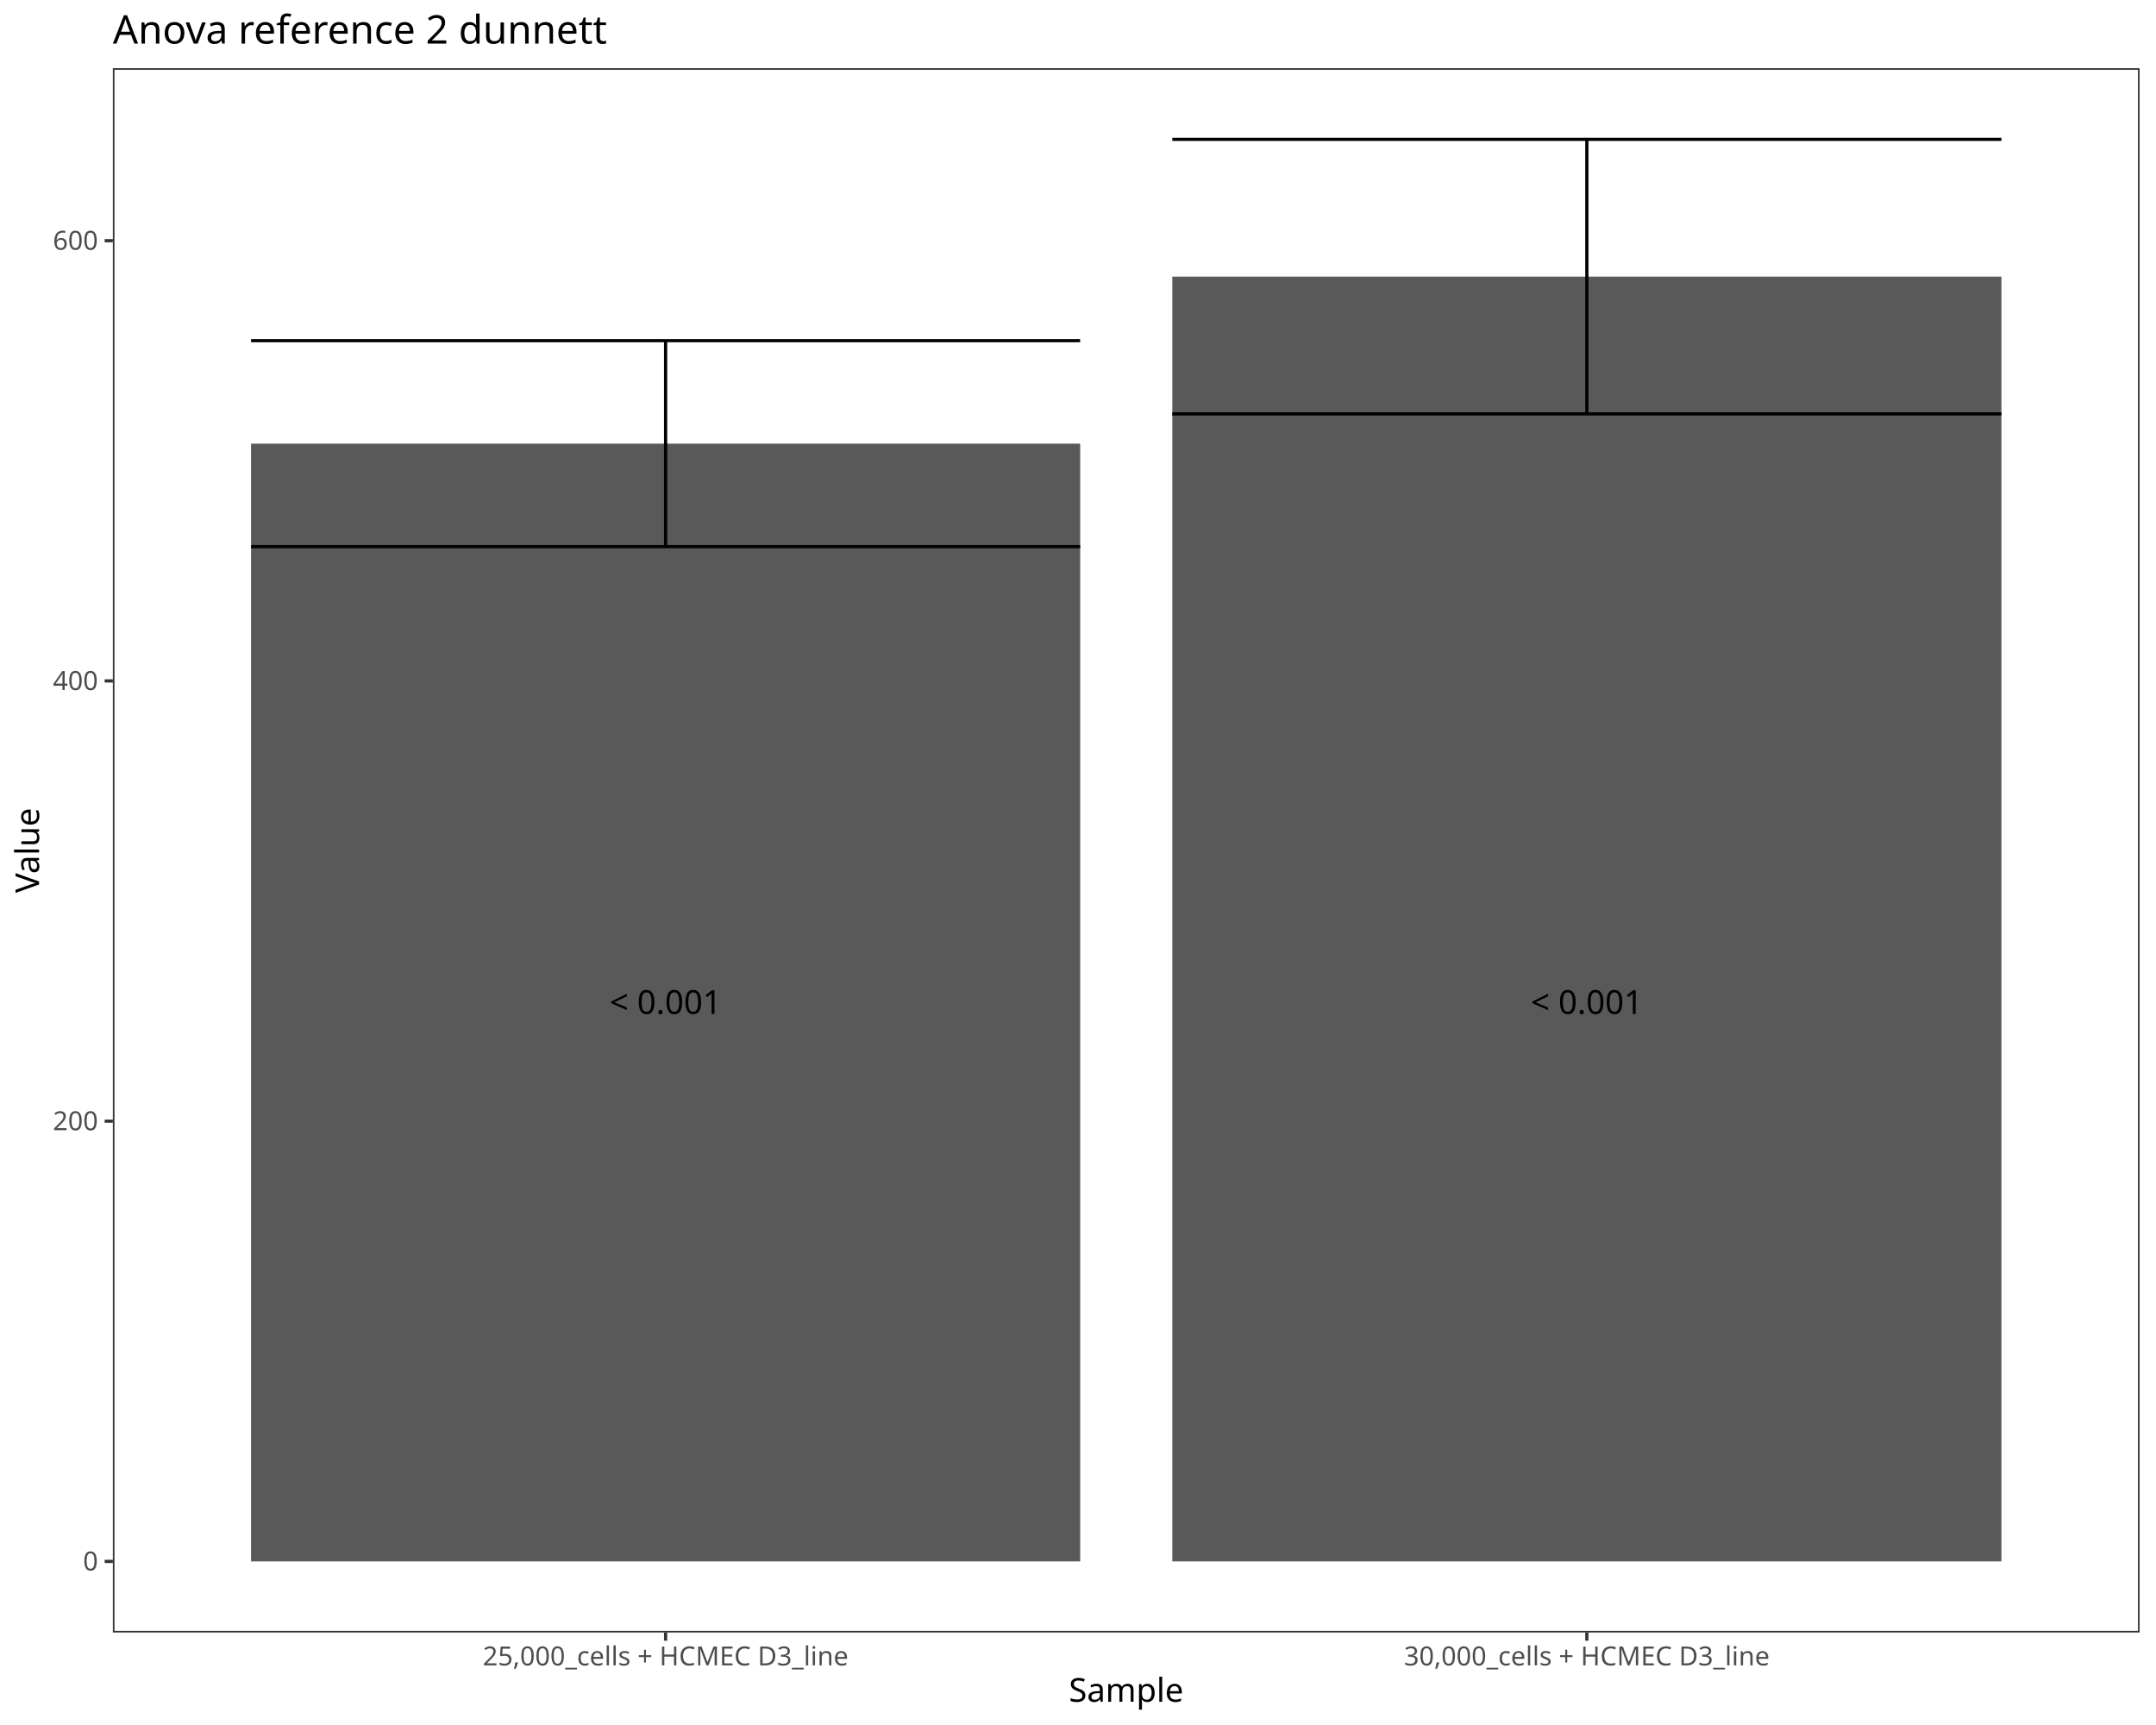
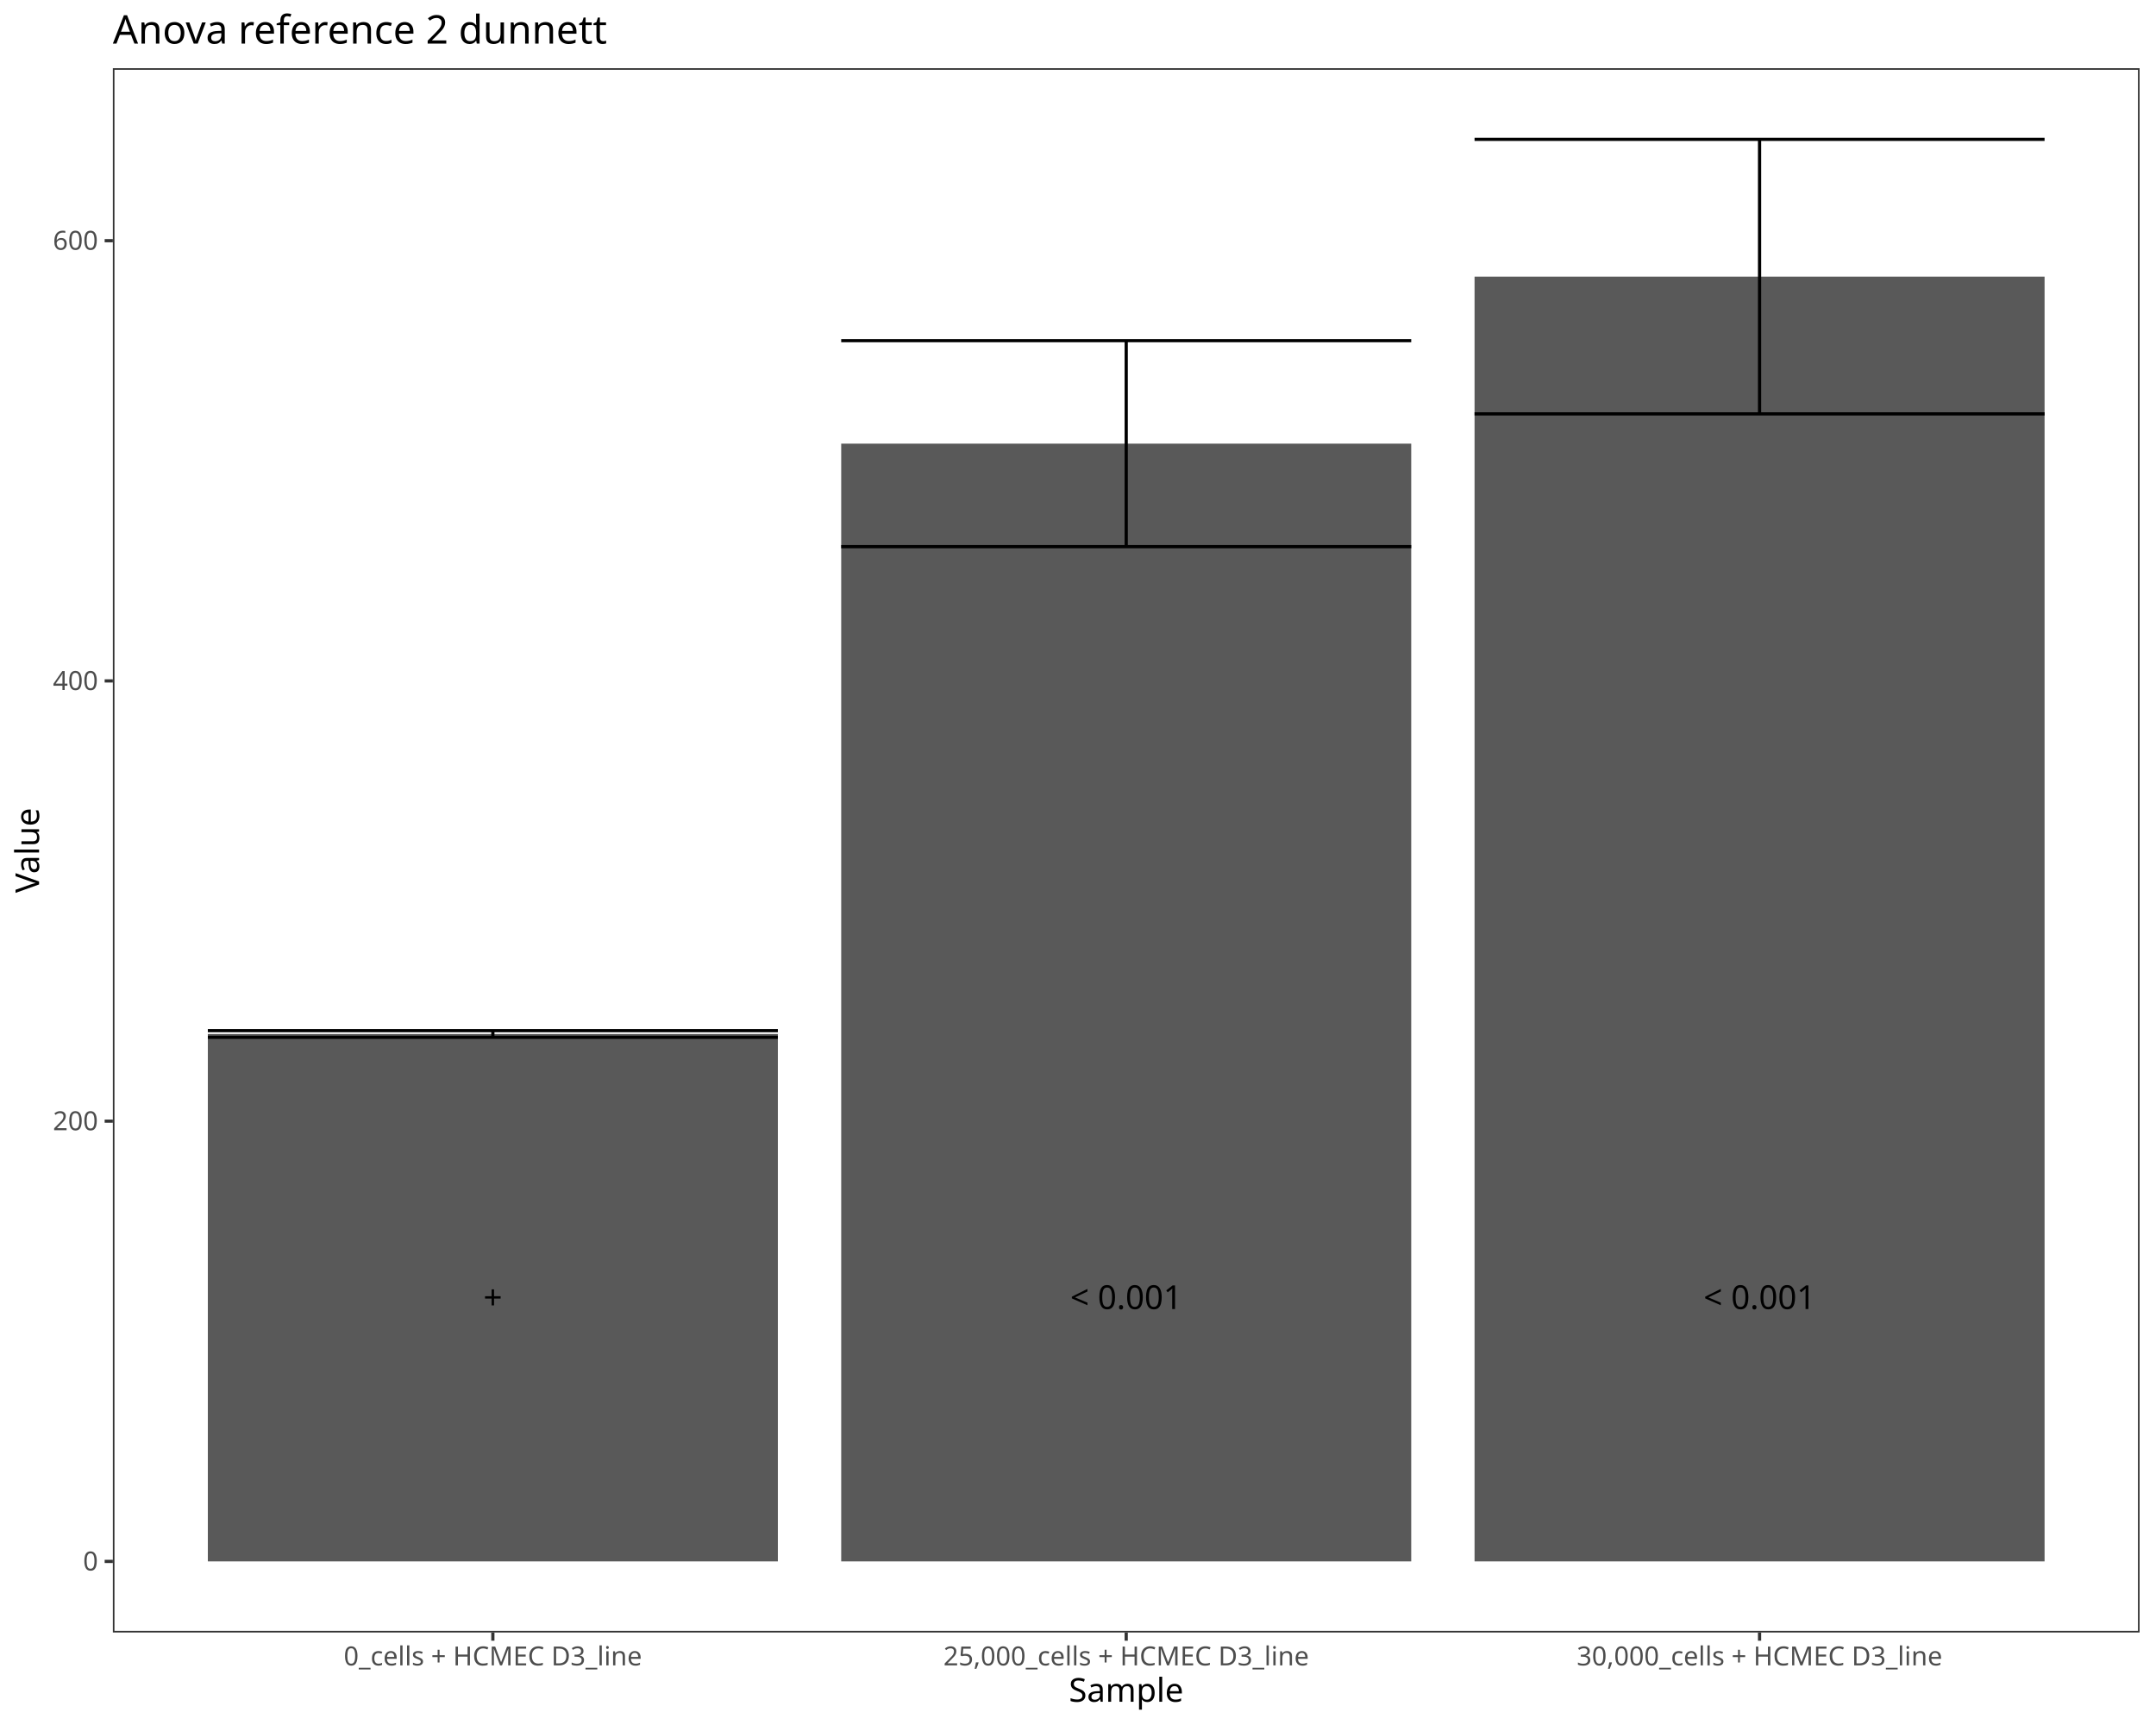
<svg xmlns="http://www.w3.org/2000/svg" class="svglite" data-engine-version="2.0" width="720.00pt" height="576.00pt" viewBox="0 0 720.00 576.00">
  <defs>
    <style type="text/css">
    .svglite line, .svglite polyline, .svglite polygon, .svglite path, .svglite rect, .svglite circle {
      fill: none;
      stroke: #000000;
      stroke-linecap: round;
      stroke-linejoin: round;
      stroke-miterlimit: 10.00;
    }
  </style>
  </defs>
  <rect width="100%" height="100%" style="stroke: none; fill: #FFFFFF;" />
  <defs>
    <clipPath id="cpMC4wMHw3MjAuMDB8MC4wMHw1NzYuMDA=">
      <rect x="0.00" y="0.00" width="720.00" height="576.00" />
    </clipPath>
  </defs>
  <g clip-path="url(#cpMC4wMHw3MjAuMDB8MC4wMHw1NzYuMDA=)">
    <rect x="0.00" y="0.00" width="720.00" height="576.00" style="stroke-width: 1.07; stroke: #FFFFFF; fill: #FFFFFF;" />
  </g>
  <defs>
    <clipPath id="cpMzcuNjl8NzE0LjUyfDIyLjc4fDU0NS4xMQ==">
      <rect x="37.69" y="22.78" width="676.83" height="522.33" />
    </clipPath>
  </defs>
  <g clip-path="url(#cpMzcuNjl8NzE0LjUyfDIyLjc4fDU0NS4xMQ==)">
    <rect x="37.69" y="22.78" width="676.83" height="522.33" style="stroke-width: 1.07; stroke: none; fill: #FFFFFF;" />
-     <rect x="391.49" y="92.37" width="276.89" height="429.00" style="stroke-width: 1.07; stroke: none; stroke-linecap: butt; stroke-linejoin: miter; fill: #595959;" />
-     <rect x="83.84" y="148.14" width="276.89" height="373.23" style="stroke-width: 1.07; stroke: none; stroke-linecap: butt; stroke-linejoin: miter; fill: #595959;" />
-     <text x="529.93" y="338.55" text-anchor="middle" style="font-size: 11.04px; font-family: sans;" textLength="37.15px" lengthAdjust="spacingAndGlyphs">&lt; 0.001</text>
-     <text x="222.28" y="338.55" text-anchor="middle" style="font-size: 11.04px; font-family: sans;" textLength="37.15px" lengthAdjust="spacingAndGlyphs">&lt; 0.001</text>
-     <polyline points="391.49,46.53 668.37,46.53 " style="stroke-width: 1.07; stroke-linecap: butt;" />
-     <polyline points="529.93,46.53 529.93,138.20 " style="stroke-width: 1.07; stroke-linecap: butt;" />
-     <polyline points="391.49,138.20 668.37,138.20 " style="stroke-width: 1.07; stroke-linecap: butt;" />
-     <polyline points="83.84,113.75 360.72,113.75 " style="stroke-width: 1.07; stroke-linecap: butt;" />
-     <polyline points="222.28,113.75 222.28,182.53 " style="stroke-width: 1.07; stroke-linecap: butt;" />
-     <polyline points="83.84,182.53 360.72,182.53 " style="stroke-width: 1.07; stroke-linecap: butt;" />
+     <rect x="492.43" y="92.37" width="190.36" height="429.00" style="stroke-width: 1.07; stroke: none; stroke-linecap: butt; stroke-linejoin: miter; fill: #595959;" />
+     <rect x="280.92" y="148.14" width="190.36" height="373.23" style="stroke-width: 1.07; stroke: none; stroke-linecap: butt; stroke-linejoin: miter; fill: #595959;" />
+     <rect x="69.41" y="345.26" width="190.36" height="176.11" style="stroke-width: 1.07; stroke: none; stroke-linecap: butt; stroke-linejoin: miter; fill: #595959;" />
+     <text x="587.61" y="437.11" text-anchor="middle" style="font-size: 11.04px; font-family: sans;" textLength="37.15px" lengthAdjust="spacingAndGlyphs">&lt; 0.001</text>
+     <text x="376.10" y="437.11" text-anchor="middle" style="font-size: 11.04px; font-family: sans;" textLength="37.15px" lengthAdjust="spacingAndGlyphs">&lt; 0.001</text>
+     <text x="164.59" y="437.11" text-anchor="middle" style="font-size: 11.04px; font-family: sans;" textLength="6.45px" lengthAdjust="spacingAndGlyphs">+</text>
+     <polyline points="492.43,46.53 682.79,46.53 " style="stroke-width: 1.07; stroke-linecap: butt;" />
+     <polyline points="587.61,46.53 587.61,138.20 " style="stroke-width: 1.07; stroke-linecap: butt;" />
+     <polyline points="492.43,138.20 682.79,138.20 " style="stroke-width: 1.07; stroke-linecap: butt;" />
+     <polyline points="280.92,113.75 471.28,113.75 " style="stroke-width: 1.07; stroke-linecap: butt;" />
+     <polyline points="376.10,113.75 376.10,182.53 " style="stroke-width: 1.07; stroke-linecap: butt;" />
+     <polyline points="280.92,182.53 471.28,182.53 " style="stroke-width: 1.07; stroke-linecap: butt;" />
+     <polyline points="69.41,344.14 259.77,344.14 " style="stroke-width: 1.07; stroke-linecap: butt;" />
+     <polyline points="164.59,344.14 164.59,346.38 " style="stroke-width: 1.07; stroke-linecap: butt;" />
+     <polyline points="69.41,346.38 259.77,346.38 " style="stroke-width: 1.07; stroke-linecap: butt;" />
    <rect x="37.69" y="22.78" width="676.83" height="522.33" style="stroke-width: 1.07; stroke: #333333;" />
  </g>
  <g clip-path="url(#cpMC4wMHw3MjAuMDB8MC4wMHw1NzYuMDA=)">
    <text x="32.76" y="524.40" text-anchor="end" style="font-size: 8.80px; fill: #4D4D4D; font-family: sans;" textLength="4.89px" lengthAdjust="spacingAndGlyphs">0</text>
    <text x="32.76" y="377.40" text-anchor="end" style="font-size: 8.80px; fill: #4D4D4D; font-family: sans;" textLength="14.68px" lengthAdjust="spacingAndGlyphs">200</text>
    <text x="32.76" y="230.40" text-anchor="end" style="font-size: 8.80px; fill: #4D4D4D; font-family: sans;" textLength="14.68px" lengthAdjust="spacingAndGlyphs">400</text>
    <text x="32.76" y="83.40" text-anchor="end" style="font-size: 8.80px; fill: #4D4D4D; font-family: sans;" textLength="14.68px" lengthAdjust="spacingAndGlyphs">600</text>
    <polyline points="34.95,521.37 37.69,521.37 " style="stroke-width: 1.07; stroke: #333333; stroke-linecap: butt;" />
    <polyline points="34.95,374.37 37.69,374.37 " style="stroke-width: 1.07; stroke: #333333; stroke-linecap: butt;" />
    <polyline points="34.95,227.37 37.69,227.37 " style="stroke-width: 1.07; stroke: #333333; stroke-linecap: butt;" />
    <polyline points="34.95,80.37 37.69,80.37 " style="stroke-width: 1.07; stroke: #333333; stroke-linecap: butt;" />
-     <polyline points="222.28,547.85 222.28,545.11 " style="stroke-width: 1.07; stroke: #333333; stroke-linecap: butt;" />
-     <polyline points="529.93,547.85 529.93,545.11 " style="stroke-width: 1.07; stroke: #333333; stroke-linecap: butt;" />
-     <text x="222.28" y="556.10" text-anchor="middle" style="font-size: 8.80px; fill: #4D4D4D; font-family: sans;" textLength="124.02px" lengthAdjust="spacingAndGlyphs">25,000_cells + HCMEC D3_line</text>
-     <text x="529.93" y="556.10" text-anchor="middle" style="font-size: 8.80px; fill: #4D4D4D; font-family: sans;" textLength="124.02px" lengthAdjust="spacingAndGlyphs">30,000_cells + HCMEC D3_line</text>
+     <polyline points="164.59,547.85 164.59,545.11 " style="stroke-width: 1.07; stroke: #333333; stroke-linecap: butt;" />
+     <polyline points="376.10,547.85 376.10,545.11 " style="stroke-width: 1.07; stroke: #333333; stroke-linecap: butt;" />
+     <polyline points="587.61,547.85 587.61,545.11 " style="stroke-width: 1.07; stroke: #333333; stroke-linecap: butt;" />
+     <text x="164.59" y="556.10" text-anchor="middle" style="font-size: 8.80px; fill: #4D4D4D; font-family: sans;" textLength="101.99px" lengthAdjust="spacingAndGlyphs">0_cells + HCMEC D3_line</text>
+     <text x="376.10" y="556.10" text-anchor="middle" style="font-size: 8.80px; fill: #4D4D4D; font-family: sans;" textLength="124.02px" lengthAdjust="spacingAndGlyphs">25,000_cells + HCMEC D3_line</text>
+     <text x="587.61" y="556.10" text-anchor="middle" style="font-size: 8.80px; fill: #4D4D4D; font-family: sans;" textLength="124.02px" lengthAdjust="spacingAndGlyphs">30,000_cells + HCMEC D3_line</text>
    <text x="376.10" y="568.24" text-anchor="middle" style="font-size: 11.00px; font-family: sans;" textLength="37.30px" lengthAdjust="spacingAndGlyphs">Sample</text>
    <text transform="translate(13.05,283.95) rotate(-90)" text-anchor="middle" style="font-size: 11.00px; font-family: sans;" textLength="28.14px" lengthAdjust="spacingAndGlyphs">Value</text>
    <text x="37.69" y="14.56" style="font-size: 13.20px; font-family: sans;" textLength="155.60px" lengthAdjust="spacingAndGlyphs">Anova reference 2 dunnett</text>
  </g>
</svg>
